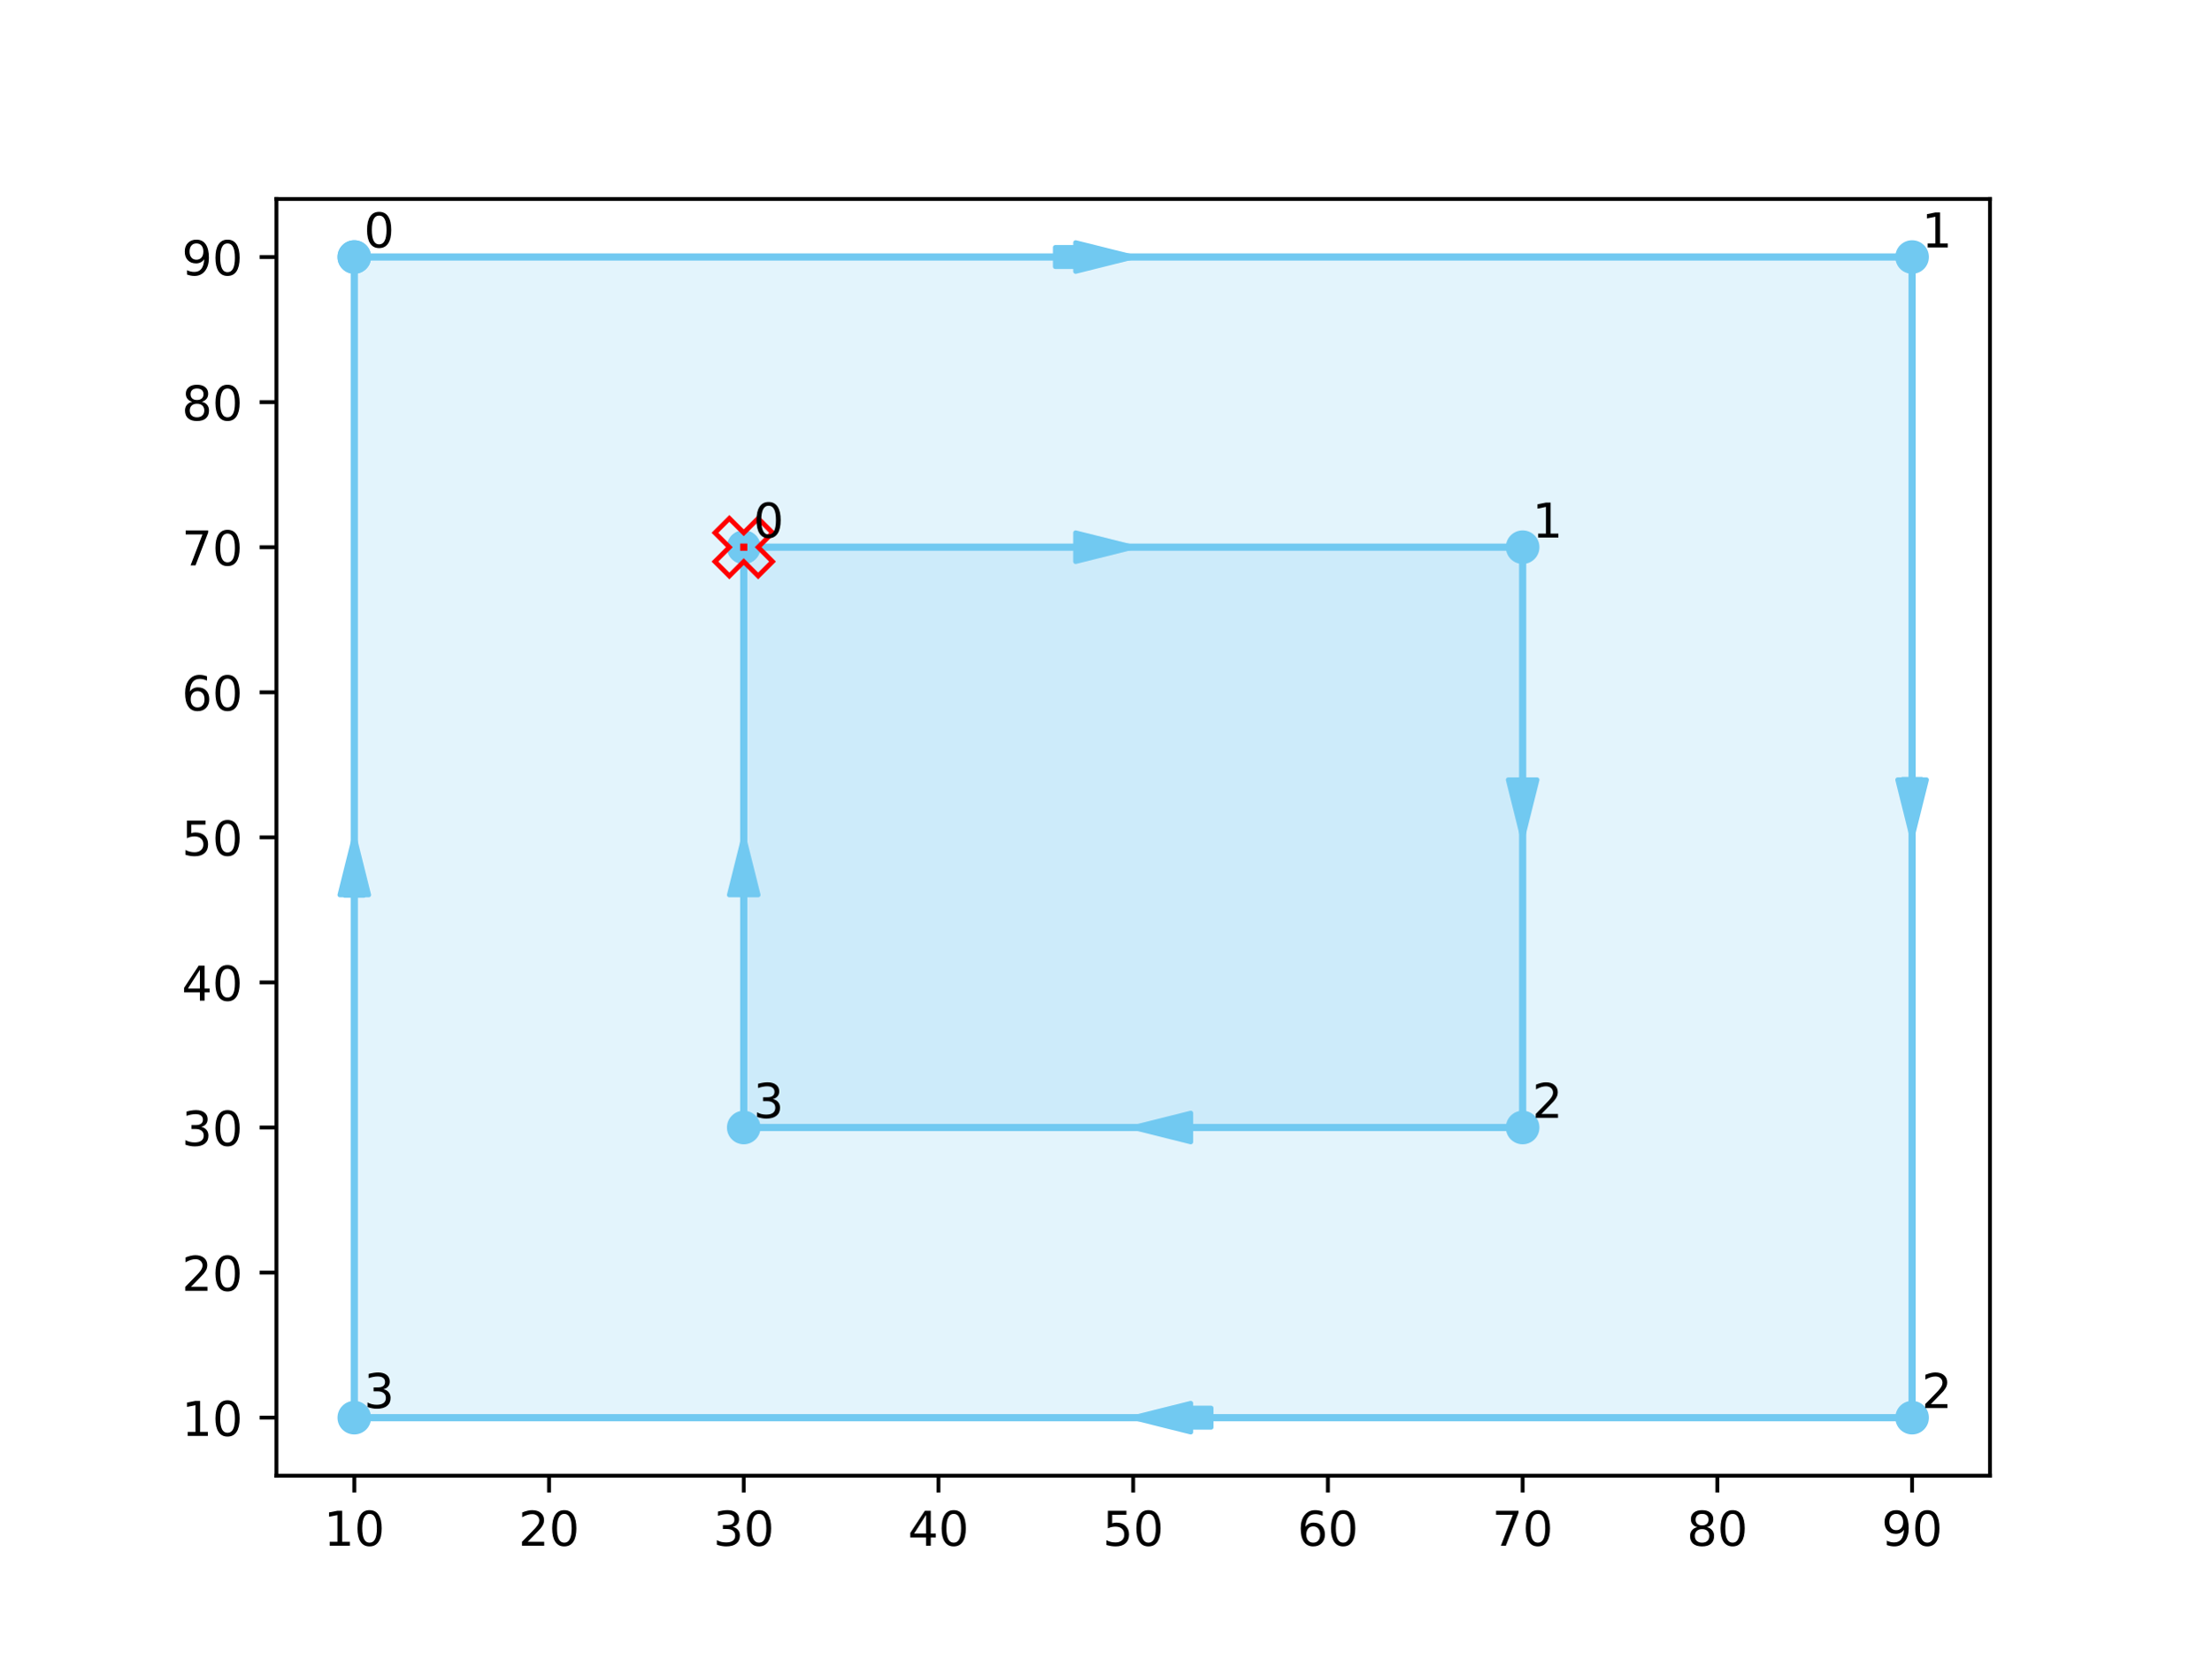
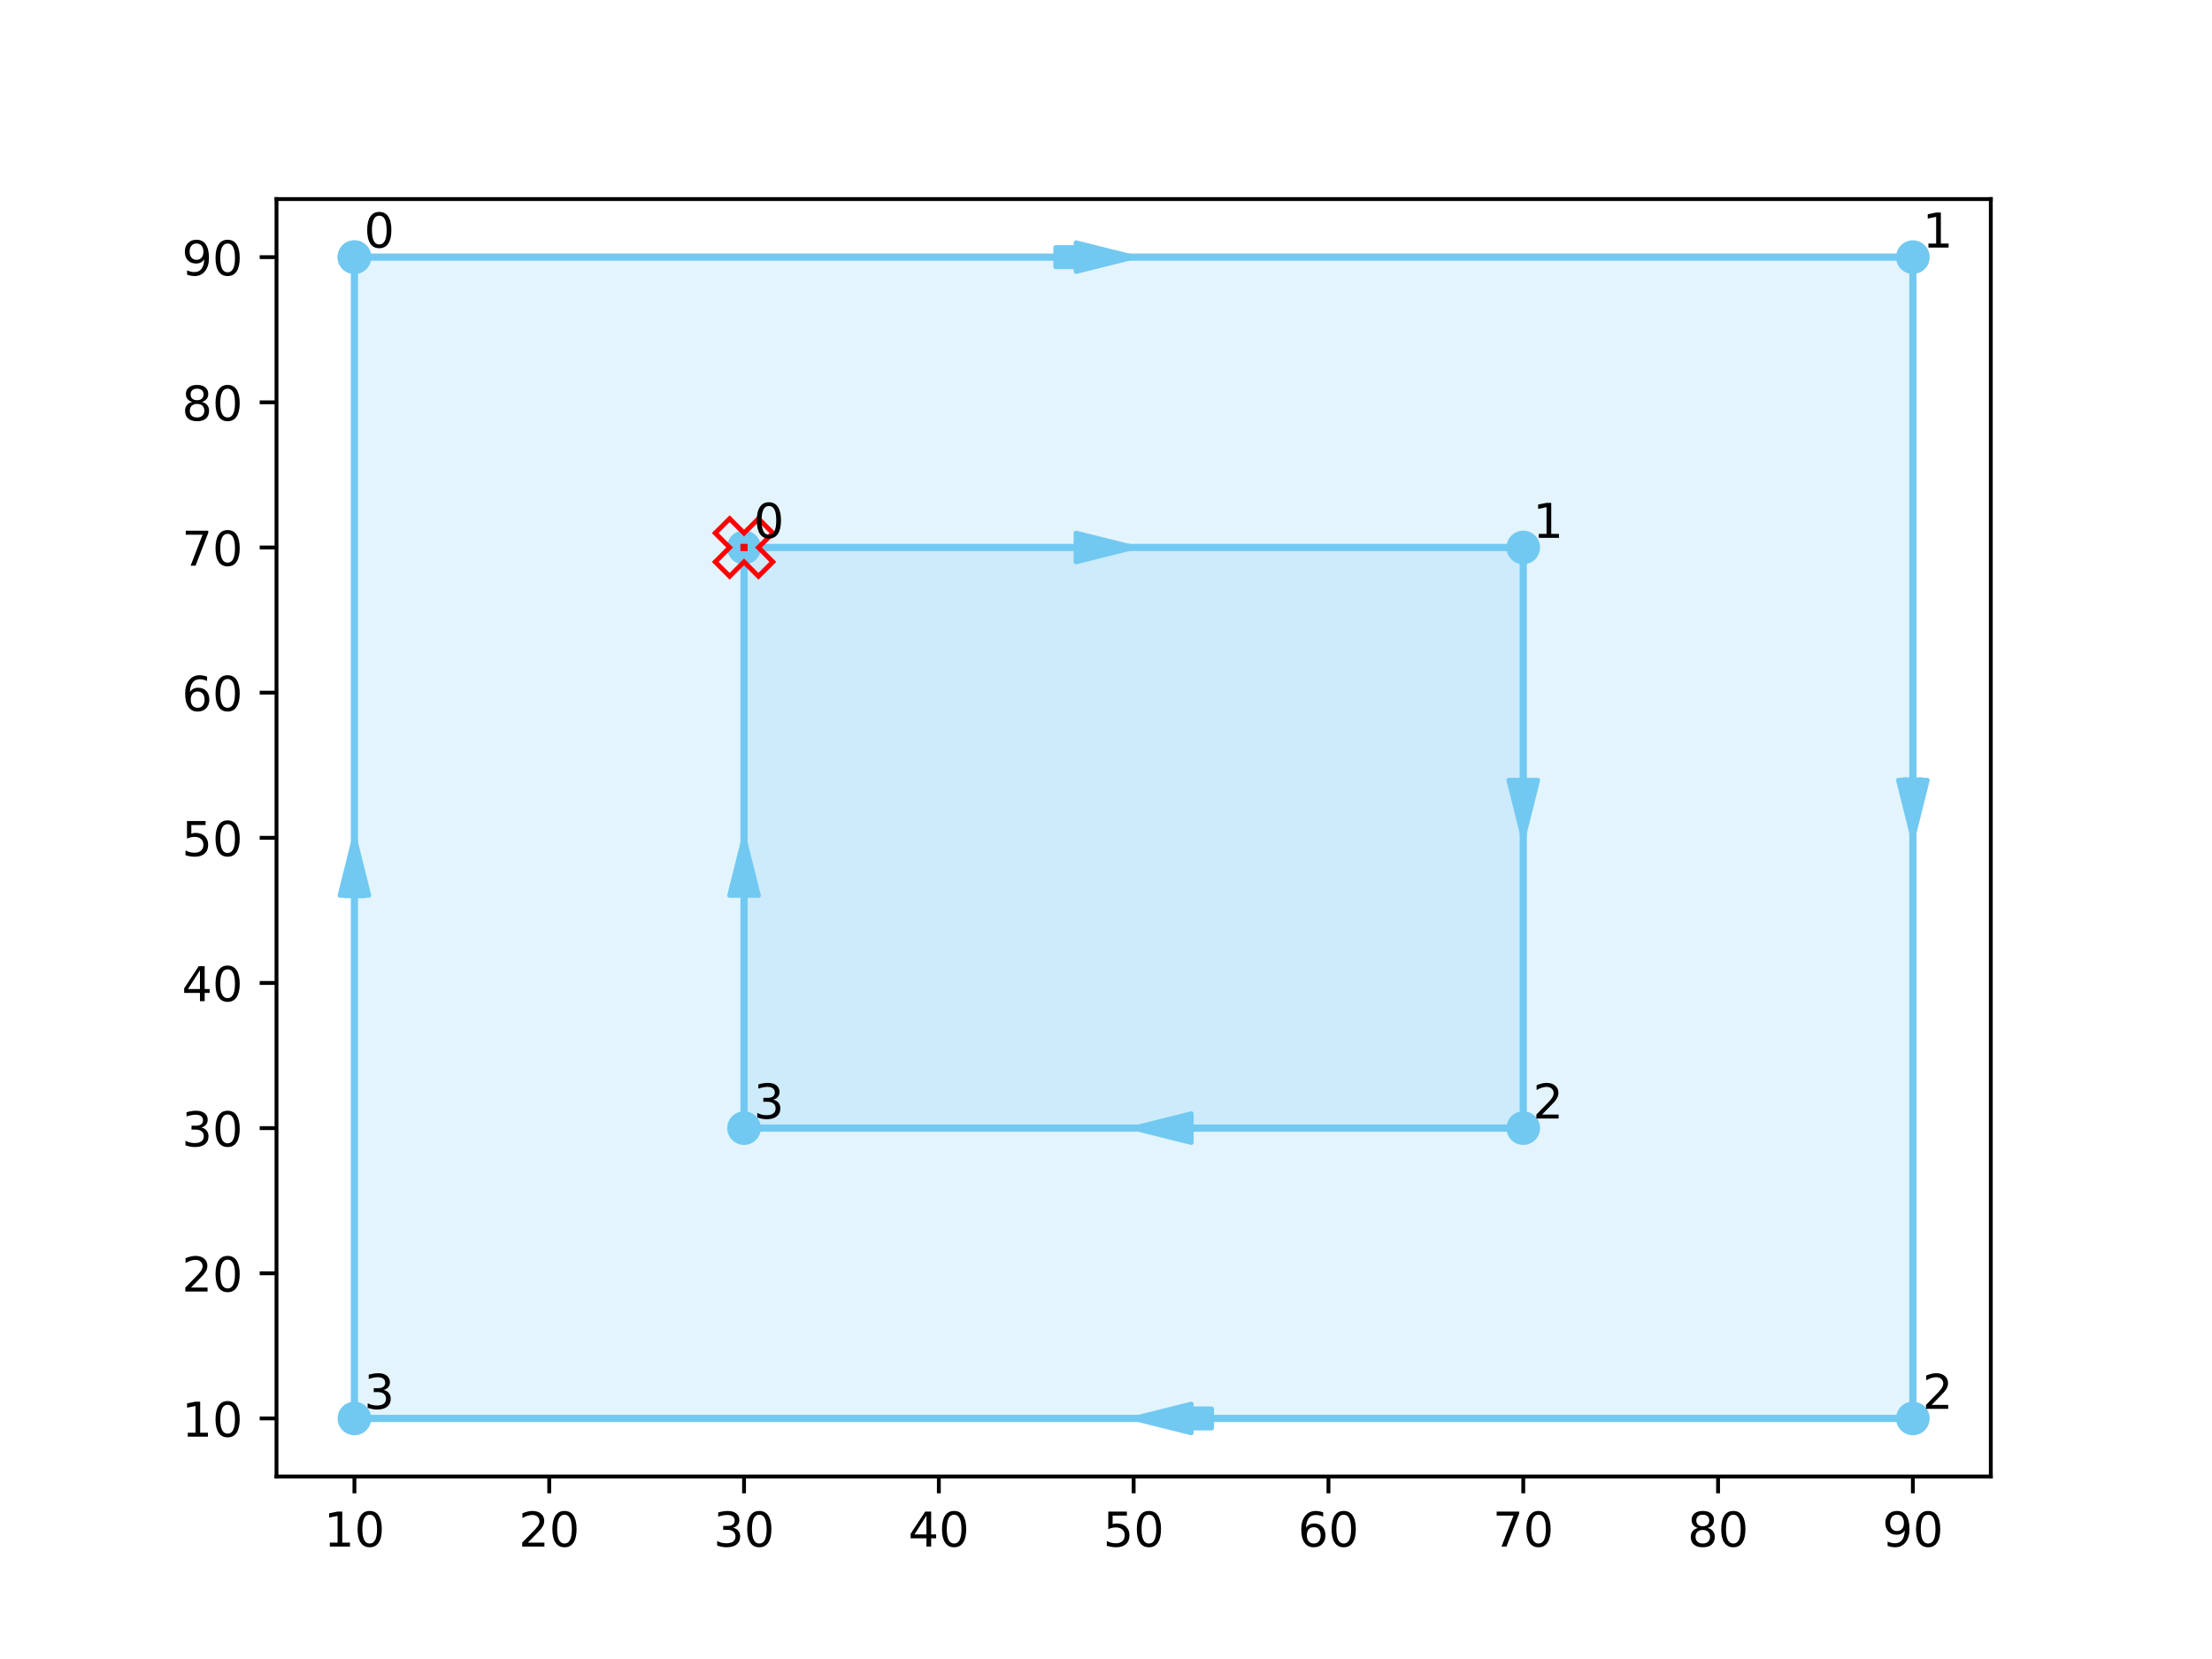
- <svg xmlns="http://www.w3.org/2000/svg" xmlns:xlink="http://www.w3.org/1999/xlink" width="460.8pt" height="345.6pt" viewBox="0 0 460.8 345.6" version="1.1">
+ <svg xmlns="http://www.w3.org/2000/svg" xmlns:xlink="http://www.w3.org/1999/xlink" width="614.4" height="460.8" version="1.1" viewBox="0 0 460.8 345.6">
  <defs>
-     <style type="text/css">*{stroke-linejoin: round; stroke-linecap: butt}</style>
+     <style type="text/css">*{stroke-linejoin:round;stroke-linecap:butt}</style>
  </defs>
  <g id="figure_1">
    <g id="patch_1">
-       <path d="M 0 345.6  L 460.8 345.6  L 460.8 0  L 0 0  L 0 345.6  z " style="fill: none" />
+       <path d="M 0 345.6 L 460.8 345.6 L 460.8 0 L 0 0 L 0 345.6 z" style="fill:none" />
    </g>
    <g id="axes_1">
      <g id="patch_2">
-         <path d="M 57.6 307.584  L 414.72 307.584  L 414.72 41.472  L 57.6 41.472  L 57.6 307.584  z " style="fill: none" />
+         <path d="M 57.6 307.584 L 414.72 307.584 L 414.72 41.472 L 57.6 41.472 L 57.6 307.584 z" style="fill:none" />
      </g>
      <g id="patch_3">
-         <path d="M 154.996 114.048  L 317.324 114.048  L 317.324 235.008  L 154.996 235.008  z " clip-path="url(#pf041de0069)" style="fill: #71c9f1; opacity: 0.2; stroke: #71c9f1; stroke-linejoin: miter" />
+         <path d="M 154.996 114.048 L 317.324 114.048 L 317.324 235.008 L 154.996 235.008 z" clip-path="url(#pf041de0069)" style="fill:#71c9f1;opacity:.2;stroke:#71c9f1;stroke-linejoin:miter" />
      </g>
      <g id="patch_4">
-         <path d="M 73.833 53.568  L 398.487 53.568  L 398.487 295.488  L 73.833 295.488  z " clip-path="url(#pf041de0069)" style="fill: #71c9f1; opacity: 0.2; stroke: #71c9f1; stroke-linejoin: miter" />
+         <path d="M 73.833 53.568 L 398.487 53.568 L 398.487 295.488 L 73.833 295.488 z" clip-path="url(#pf041de0069)" style="fill:#71c9f1;opacity:.2;stroke:#71c9f1;stroke-linejoin:miter" />
      </g>
      <g id="matplotlib.axis_1">
        <g id="xtick_1">
          <g id="line2d_1">
            <defs>
-               <path id="mf2d7b85105" d="M 0 0  L 0 3.5  " style="stroke: #000000; stroke-width: 0.8" />
+               <path id="mf2d7b85105" d="M 0 0 L 0 3.5" style="stroke:#000;stroke-width:.8" />
            </defs>
            <g>
-               <use xlink:href="#mf2d7b85105" x="73.833" y="307.584" style="stroke: #000000; stroke-width: 0.8" />
+               <use x="73.833" y="307.584" xlink:href="#mf2d7b85105" style="stroke:#000;stroke-width:.8" />
            </g>
          </g>
          <g id="text_1">
            <g transform="translate(67.47023 322.1824) scale(0.1 -0.1)">
              <defs>
-                 <path id="DejaVuSans-31" d="M 794 531  L 1825 531  L 1825 4091  L 703 3866  L 703 4441  L 1819 4666  L 2450 4666  L 2450 531  L 3481 531  L 3481 0  L 794 0  L 794 531  z " transform="scale(0.015625)" />
-                 <path id="DejaVuSans-30" d="M 2034 4250  Q 1547 4250 1301 3770  Q 1056 3291 1056 2328  Q 1056 1369 1301 889  Q 1547 409 2034 409  Q 2525 409 2770 889  Q 3016 1369 3016 2328  Q 3016 3291 2770 3770  Q 2525 4250 2034 4250  z M 2034 4750  Q 2819 4750 3233 4129  Q 3647 3509 3647 2328  Q 3647 1150 3233 529  Q 2819 -91 2034 -91  Q 1250 -91 836 529  Q 422 1150 422 2328  Q 422 3509 836 4129  Q 1250 4750 2034 4750  z " transform="scale(0.015625)" />
+                 <path id="DejaVuSans-31" d="M 794 531 L 1825 531 L 1825 4091 L 703 3866 L 703 4441 L 1819 4666 L 2450 4666 L 2450 531 L 3481 531 L 3481 0 L 794 0 L 794 531 z" transform="scale(0.015625)" />
+                 <path id="DejaVuSans-30" d="M 2034 4250 Q 1547 4250 1301 3770 Q 1056 3291 1056 2328 Q 1056 1369 1301 889 Q 1547 409 2034 409 Q 2525 409 2770 889 Q 3016 1369 3016 2328 Q 3016 3291 2770 3770 Q 2525 4250 2034 4250 z M 2034 4750 Q 2819 4750 3233 4129 Q 3647 3509 3647 2328 Q 3647 1150 3233 529 Q 2819 -91 2034 -91 Q 1250 -91 836 529 Q 422 1150 422 2328 Q 422 3509 836 4129 Q 1250 4750 2034 4750 z" transform="scale(0.015625)" />
              </defs>
              <use xlink:href="#DejaVuSans-31" />
-               <use xlink:href="#DejaVuSans-30" transform="translate(63.62305 0)" />
+               <use transform="translate(63.62305 0)" xlink:href="#DejaVuSans-30" />
            </g>
          </g>
        </g>
        <g id="xtick_2">
          <g id="line2d_2">
            <g>
-               <use xlink:href="#mf2d7b85105" x="114.415" y="307.584" style="stroke: #000000; stroke-width: 0.8" />
+               <use x="114.415" y="307.584" xlink:href="#mf2d7b85105" style="stroke:#000;stroke-width:.8" />
            </g>
          </g>
          <g id="text_2">
            <g transform="translate(108.052 322.1824) scale(0.1 -0.1)">
              <defs>
-                 <path id="DejaVuSans-32" d="M 1228 531  L 3431 531  L 3431 0  L 469 0  L 469 531  Q 828 903 1448 1529  Q 2069 2156 2228 2338  Q 2531 2678 2651 2914  Q 2772 3150 2772 3378  Q 2772 3750 2511 3984  Q 2250 4219 1831 4219  Q 1534 4219 1204 4116  Q 875 4013 500 3803  L 500 4441  Q 881 4594 1212 4672  Q 1544 4750 1819 4750  Q 2544 4750 2975 4387  Q 3406 4025 3406 3419  Q 3406 3131 3298 2873  Q 3191 2616 2906 2266  Q 2828 2175 2409 1742  Q 1991 1309 1228 531  z " transform="scale(0.015625)" />
+                 <path id="DejaVuSans-32" d="M 1228 531 L 3431 531 L 3431 0 L 469 0 L 469 531 Q 828 903 1448 1529 Q 2069 2156 2228 2338 Q 2531 2678 2651 2914 Q 2772 3150 2772 3378 Q 2772 3750 2511 3984 Q 2250 4219 1831 4219 Q 1534 4219 1204 4116 Q 875 4013 500 3803 L 500 4441 Q 881 4594 1212 4672 Q 1544 4750 1819 4750 Q 2544 4750 2975 4387 Q 3406 4025 3406 3419 Q 3406 3131 3298 2873 Q 3191 2616 2906 2266 Q 2828 2175 2409 1742 Q 1991 1309 1228 531 z" transform="scale(0.015625)" />
              </defs>
              <use xlink:href="#DejaVuSans-32" />
-               <use xlink:href="#DejaVuSans-30" transform="translate(63.62305 0)" />
+               <use transform="translate(63.62305 0)" xlink:href="#DejaVuSans-30" />
            </g>
          </g>
        </g>
        <g id="xtick_3">
          <g id="line2d_3">
            <g>
-               <use xlink:href="#mf2d7b85105" x="154.996" y="307.584" style="stroke: #000000; stroke-width: 0.8" />
+               <use x="154.996" y="307.584" xlink:href="#mf2d7b85105" style="stroke:#000;stroke-width:.8" />
            </g>
          </g>
          <g id="text_3">
            <g transform="translate(148.6339 322.1824) scale(0.1 -0.1)">
              <defs>
-                 <path id="DejaVuSans-33" d="M 2597 2516  Q 3050 2419 3304 2112  Q 3559 1806 3559 1356  Q 3559 666 3084 287  Q 2609 -91 1734 -91  Q 1441 -91 1130 -33  Q 819 25 488 141  L 488 750  Q 750 597 1062 519  Q 1375 441 1716 441  Q 2309 441 2620 675  Q 2931 909 2931 1356  Q 2931 1769 2642 2001  Q 2353 2234 1838 2234  L 1294 2234  L 1294 2753  L 1863 2753  Q 2328 2753 2575 2939  Q 2822 3125 2822 3475  Q 2822 3834 2567 4026  Q 2313 4219 1838 4219  Q 1578 4219 1281 4162  Q 984 4106 628 3988  L 628 4550  Q 988 4650 1302 4700  Q 1616 4750 1894 4750  Q 2613 4750 3031 4423  Q 3450 4097 3450 3541  Q 3450 3153 3228 2886  Q 3006 2619 2597 2516  z " transform="scale(0.015625)" />
+                 <path id="DejaVuSans-33" d="M 2597 2516 Q 3050 2419 3304 2112 Q 3559 1806 3559 1356 Q 3559 666 3084 287 Q 2609 -91 1734 -91 Q 1441 -91 1130 -33 Q 819 25 488 141 L 488 750 Q 750 597 1062 519 Q 1375 441 1716 441 Q 2309 441 2620 675 Q 2931 909 2931 1356 Q 2931 1769 2642 2001 Q 2353 2234 1838 2234 L 1294 2234 L 1294 2753 L 1863 2753 Q 2328 2753 2575 2939 Q 2822 3125 2822 3475 Q 2822 3834 2567 4026 Q 2313 4219 1838 4219 Q 1578 4219 1281 4162 Q 984 4106 628 3988 L 628 4550 Q 988 4650 1302 4700 Q 1616 4750 1894 4750 Q 2613 4750 3031 4423 Q 3450 4097 3450 3541 Q 3450 3153 3228 2886 Q 3006 2619 2597 2516 z" transform="scale(0.015625)" />
              </defs>
              <use xlink:href="#DejaVuSans-33" />
-               <use xlink:href="#DejaVuSans-30" transform="translate(63.62305 0)" />
+               <use transform="translate(63.62305 0)" xlink:href="#DejaVuSans-30" />
            </g>
          </g>
        </g>
        <g id="xtick_4">
          <g id="line2d_4">
            <g>
-               <use xlink:href="#mf2d7b85105" x="195.578" y="307.584" style="stroke: #000000; stroke-width: 0.8" />
+               <use x="195.578" y="307.584" xlink:href="#mf2d7b85105" style="stroke:#000;stroke-width:.8" />
            </g>
          </g>
          <g id="text_4">
            <g transform="translate(189.2157 322.1824) scale(0.1 -0.1)">
              <defs>
-                 <path id="DejaVuSans-34" d="M 2419 4116  L 825 1625  L 2419 1625  L 2419 4116  z M 2253 4666  L 3047 4666  L 3047 1625  L 3713 1625  L 3713 1100  L 3047 1100  L 3047 0  L 2419 0  L 2419 1100  L 313 1100  L 313 1709  L 2253 4666  z " transform="scale(0.015625)" />
+                 <path id="DejaVuSans-34" d="M 2419 4116 L 825 1625 L 2419 1625 L 2419 4116 z M 2253 4666 L 3047 4666 L 3047 1625 L 3713 1625 L 3713 1100 L 3047 1100 L 3047 0 L 2419 0 L 2419 1100 L 313 1100 L 313 1709 L 2253 4666 z" transform="scale(0.015625)" />
              </defs>
              <use xlink:href="#DejaVuSans-34" />
-               <use xlink:href="#DejaVuSans-30" transform="translate(63.62305 0)" />
+               <use transform="translate(63.62305 0)" xlink:href="#DejaVuSans-30" />
            </g>
          </g>
        </g>
        <g id="xtick_5">
          <g id="line2d_5">
            <g>
-               <use xlink:href="#mf2d7b85105" x="236.16" y="307.584" style="stroke: #000000; stroke-width: 0.8" />
+               <use x="236.16" y="307.584" xlink:href="#mf2d7b85105" style="stroke:#000;stroke-width:.8" />
            </g>
          </g>
          <g id="text_5">
            <g transform="translate(229.7975 322.1824) scale(0.1 -0.1)">
              <defs>
-                 <path id="DejaVuSans-35" d="M 691 4666  L 3169 4666  L 3169 4134  L 1269 4134  L 1269 2991  Q 1406 3038 1543 3061  Q 1681 3084 1819 3084  Q 2600 3084 3056 2656  Q 3513 2228 3513 1497  Q 3513 744 3044 326  Q 2575 -91 1722 -91  Q 1428 -91 1123 -41  Q 819 9 494 109  L 494 744  Q 775 591 1075 516  Q 1375 441 1709 441  Q 2250 441 2565 725  Q 2881 1009 2881 1497  Q 2881 1984 2565 2268  Q 2250 2553 1709 2553  Q 1456 2553 1204 2497  Q 953 2441 691 2322  L 691 4666  z " transform="scale(0.015625)" />
+                 <path id="DejaVuSans-35" d="M 691 4666 L 3169 4666 L 3169 4134 L 1269 4134 L 1269 2991 Q 1406 3038 1543 3061 Q 1681 3084 1819 3084 Q 2600 3084 3056 2656 Q 3513 2228 3513 1497 Q 3513 744 3044 326 Q 2575 -91 1722 -91 Q 1428 -91 1123 -41 Q 819 9 494 109 L 494 744 Q 775 591 1075 516 Q 1375 441 1709 441 Q 2250 441 2565 725 Q 2881 1009 2881 1497 Q 2881 1984 2565 2268 Q 2250 2553 1709 2553 Q 1456 2553 1204 2497 Q 953 2441 691 2322 L 691 4666 z" transform="scale(0.015625)" />
              </defs>
              <use xlink:href="#DejaVuSans-35" />
-               <use xlink:href="#DejaVuSans-30" transform="translate(63.62305 0)" />
+               <use transform="translate(63.62305 0)" xlink:href="#DejaVuSans-30" />
            </g>
          </g>
        </g>
        <g id="xtick_6">
          <g id="line2d_6">
            <g>
-               <use xlink:href="#mf2d7b85105" x="276.742" y="307.584" style="stroke: #000000; stroke-width: 0.8" />
+               <use x="276.742" y="307.584" xlink:href="#mf2d7b85105" style="stroke:#000;stroke-width:.8" />
            </g>
          </g>
          <g id="text_6">
            <g transform="translate(270.3793 322.1824) scale(0.1 -0.1)">
              <defs>
-                 <path id="DejaVuSans-36" d="M 2113 2584  Q 1688 2584 1439 2293  Q 1191 2003 1191 1497  Q 1191 994 1439 701  Q 1688 409 2113 409  Q 2538 409 2786 701  Q 3034 994 3034 1497  Q 3034 2003 2786 2293  Q 2538 2584 2113 2584  z M 3366 4563  L 3366 3988  Q 3128 4100 2886 4159  Q 2644 4219 2406 4219  Q 1781 4219 1451 3797  Q 1122 3375 1075 2522  Q 1259 2794 1537 2939  Q 1816 3084 2150 3084  Q 2853 3084 3261 2657  Q 3669 2231 3669 1497  Q 3669 778 3244 343  Q 2819 -91 2113 -91  Q 1303 -91 875 529  Q 447 1150 447 2328  Q 447 3434 972 4092  Q 1497 4750 2381 4750  Q 2619 4750 2861 4703  Q 3103 4656 3366 4563  z " transform="scale(0.015625)" />
+                 <path id="DejaVuSans-36" d="M 2113 2584 Q 1688 2584 1439 2293 Q 1191 2003 1191 1497 Q 1191 994 1439 701 Q 1688 409 2113 409 Q 2538 409 2786 701 Q 3034 994 3034 1497 Q 3034 2003 2786 2293 Q 2538 2584 2113 2584 z M 3366 4563 L 3366 3988 Q 3128 4100 2886 4159 Q 2644 4219 2406 4219 Q 1781 4219 1451 3797 Q 1122 3375 1075 2522 Q 1259 2794 1537 2939 Q 1816 3084 2150 3084 Q 2853 3084 3261 2657 Q 3669 2231 3669 1497 Q 3669 778 3244 343 Q 2819 -91 2113 -91 Q 1303 -91 875 529 Q 447 1150 447 2328 Q 447 3434 972 4092 Q 1497 4750 2381 4750 Q 2619 4750 2861 4703 Q 3103 4656 3366 4563 z" transform="scale(0.015625)" />
              </defs>
              <use xlink:href="#DejaVuSans-36" />
-               <use xlink:href="#DejaVuSans-30" transform="translate(63.62305 0)" />
+               <use transform="translate(63.62305 0)" xlink:href="#DejaVuSans-30" />
            </g>
          </g>
        </g>
        <g id="xtick_7">
          <g id="line2d_7">
            <g>
-               <use xlink:href="#mf2d7b85105" x="317.324" y="307.584" style="stroke: #000000; stroke-width: 0.8" />
+               <use x="317.324" y="307.584" xlink:href="#mf2d7b85105" style="stroke:#000;stroke-width:.8" />
            </g>
          </g>
          <g id="text_7">
            <g transform="translate(310.9611 322.1824) scale(0.1 -0.1)">
              <defs>
-                 <path id="DejaVuSans-37" d="M 525 4666  L 3525 4666  L 3525 4397  L 1831 0  L 1172 0  L 2766 4134  L 525 4134  L 525 4666  z " transform="scale(0.015625)" />
+                 <path id="DejaVuSans-37" d="M 525 4666 L 3525 4666 L 3525 4397 L 1831 0 L 1172 0 L 2766 4134 L 525 4134 L 525 4666 z" transform="scale(0.015625)" />
              </defs>
              <use xlink:href="#DejaVuSans-37" />
-               <use xlink:href="#DejaVuSans-30" transform="translate(63.62305 0)" />
+               <use transform="translate(63.62305 0)" xlink:href="#DejaVuSans-30" />
            </g>
          </g>
        </g>
        <g id="xtick_8">
          <g id="line2d_8">
            <g>
-               <use xlink:href="#mf2d7b85105" x="357.905" y="307.584" style="stroke: #000000; stroke-width: 0.8" />
+               <use x="357.905" y="307.584" xlink:href="#mf2d7b85105" style="stroke:#000;stroke-width:.8" />
            </g>
          </g>
          <g id="text_8">
            <g transform="translate(351.543 322.1824) scale(0.1 -0.1)">
              <defs>
-                 <path id="DejaVuSans-38" d="M 2034 2216  Q 1584 2216 1326 1975  Q 1069 1734 1069 1313  Q 1069 891 1326 650  Q 1584 409 2034 409  Q 2484 409 2743 651  Q 3003 894 3003 1313  Q 3003 1734 2745 1975  Q 2488 2216 2034 2216  z M 1403 2484  Q 997 2584 770 2862  Q 544 3141 544 3541  Q 544 4100 942 4425  Q 1341 4750 2034 4750  Q 2731 4750 3128 4425  Q 3525 4100 3525 3541  Q 3525 3141 3298 2862  Q 3072 2584 2669 2484  Q 3125 2378 3379 2068  Q 3634 1759 3634 1313  Q 3634 634 3220 271  Q 2806 -91 2034 -91  Q 1263 -91 848 271  Q 434 634 434 1313  Q 434 1759 690 2068  Q 947 2378 1403 2484  z M 1172 3481  Q 1172 3119 1398 2916  Q 1625 2713 2034 2713  Q 2441 2713 2670 2916  Q 2900 3119 2900 3481  Q 2900 3844 2670 4047  Q 2441 4250 2034 4250  Q 1625 4250 1398 4047  Q 1172 3844 1172 3481  z " transform="scale(0.015625)" />
+                 <path id="DejaVuSans-38" d="M 2034 2216 Q 1584 2216 1326 1975 Q 1069 1734 1069 1313 Q 1069 891 1326 650 Q 1584 409 2034 409 Q 2484 409 2743 651 Q 3003 894 3003 1313 Q 3003 1734 2745 1975 Q 2488 2216 2034 2216 z M 1403 2484 Q 997 2584 770 2862 Q 544 3141 544 3541 Q 544 4100 942 4425 Q 1341 4750 2034 4750 Q 2731 4750 3128 4425 Q 3525 4100 3525 3541 Q 3525 3141 3298 2862 Q 3072 2584 2669 2484 Q 3125 2378 3379 2068 Q 3634 1759 3634 1313 Q 3634 634 3220 271 Q 2806 -91 2034 -91 Q 1263 -91 848 271 Q 434 634 434 1313 Q 434 1759 690 2068 Q 947 2378 1403 2484 z M 1172 3481 Q 1172 3119 1398 2916 Q 1625 2713 2034 2713 Q 2441 2713 2670 2916 Q 2900 3119 2900 3481 Q 2900 3844 2670 4047 Q 2441 4250 2034 4250 Q 1625 4250 1398 4047 Q 1172 3844 1172 3481 z" transform="scale(0.015625)" />
              </defs>
              <use xlink:href="#DejaVuSans-38" />
-               <use xlink:href="#DejaVuSans-30" transform="translate(63.62305 0)" />
+               <use transform="translate(63.62305 0)" xlink:href="#DejaVuSans-30" />
            </g>
          </g>
        </g>
        <g id="xtick_9">
          <g id="line2d_9">
            <g>
-               <use xlink:href="#mf2d7b85105" x="398.487" y="307.584" style="stroke: #000000; stroke-width: 0.8" />
+               <use x="398.487" y="307.584" xlink:href="#mf2d7b85105" style="stroke:#000;stroke-width:.8" />
            </g>
          </g>
          <g id="text_9">
            <g transform="translate(392.1248 322.1824) scale(0.1 -0.1)">
              <defs>
-                 <path id="DejaVuSans-39" d="M 703 97  L 703 672  Q 941 559 1184 500  Q 1428 441 1663 441  Q 2288 441 2617 861  Q 2947 1281 2994 2138  Q 2813 1869 2534 1725  Q 2256 1581 1919 1581  Q 1219 1581 811 2004  Q 403 2428 403 3163  Q 403 3881 828 4315  Q 1253 4750 1959 4750  Q 2769 4750 3195 4129  Q 3622 3509 3622 2328  Q 3622 1225 3098 567  Q 2575 -91 1691 -91  Q 1453 -91 1209 -44  Q 966 3 703 97  z M 1959 2075  Q 2384 2075 2632 2365  Q 2881 2656 2881 3163  Q 2881 3666 2632 3958  Q 2384 4250 1959 4250  Q 1534 4250 1286 3958  Q 1038 3666 1038 3163  Q 1038 2656 1286 2365  Q 1534 2075 1959 2075  z " transform="scale(0.015625)" />
+                 <path id="DejaVuSans-39" d="M 703 97 L 703 672 Q 941 559 1184 500 Q 1428 441 1663 441 Q 2288 441 2617 861 Q 2947 1281 2994 2138 Q 2813 1869 2534 1725 Q 2256 1581 1919 1581 Q 1219 1581 811 2004 Q 403 2428 403 3163 Q 403 3881 828 4315 Q 1253 4750 1959 4750 Q 2769 4750 3195 4129 Q 3622 3509 3622 2328 Q 3622 1225 3098 567 Q 2575 -91 1691 -91 Q 1453 -91 1209 -44 Q 966 3 703 97 z M 1959 2075 Q 2384 2075 2632 2365 Q 2881 2656 2881 3163 Q 2881 3666 2632 3958 Q 2384 4250 1959 4250 Q 1534 4250 1286 3958 Q 1038 3666 1038 3163 Q 1038 2656 1286 2365 Q 1534 2075 1959 2075 z" transform="scale(0.015625)" />
              </defs>
              <use xlink:href="#DejaVuSans-39" />
-               <use xlink:href="#DejaVuSans-30" transform="translate(63.62305 0)" />
+               <use transform="translate(63.62305 0)" xlink:href="#DejaVuSans-30" />
            </g>
          </g>
        </g>
      </g>
      <g id="matplotlib.axis_2">
        <g id="ytick_1">
          <g id="line2d_10">
            <defs>
-               <path id="m45ec78c492" d="M 0 0  L -3.5 0  " style="stroke: #000000; stroke-width: 0.8" />
+               <path id="m45ec78c492" d="M 0 0 L -3.5 0" style="stroke:#000;stroke-width:.8" />
            </defs>
            <g>
-               <use xlink:href="#m45ec78c492" x="57.6" y="295.488" style="stroke: #000000; stroke-width: 0.8" />
+               <use x="57.6" y="295.488" xlink:href="#m45ec78c492" style="stroke:#000;stroke-width:.8" />
            </g>
          </g>
          <g id="text_10">
            <g transform="translate(37.875 299.2872) scale(0.1 -0.1)">
              <use xlink:href="#DejaVuSans-31" />
-               <use xlink:href="#DejaVuSans-30" transform="translate(63.62305 0)" />
+               <use transform="translate(63.62305 0)" xlink:href="#DejaVuSans-30" />
            </g>
          </g>
        </g>
        <g id="ytick_2">
          <g id="line2d_11">
            <g>
-               <use xlink:href="#m45ec78c492" x="57.6" y="265.248" style="stroke: #000000; stroke-width: 0.8" />
+               <use x="57.6" y="265.248" xlink:href="#m45ec78c492" style="stroke:#000;stroke-width:.8" />
            </g>
          </g>
          <g id="text_11">
            <g transform="translate(37.875 269.0472) scale(0.1 -0.1)">
              <use xlink:href="#DejaVuSans-32" />
-               <use xlink:href="#DejaVuSans-30" transform="translate(63.62305 0)" />
+               <use transform="translate(63.62305 0)" xlink:href="#DejaVuSans-30" />
            </g>
          </g>
        </g>
        <g id="ytick_3">
          <g id="line2d_12">
            <g>
-               <use xlink:href="#m45ec78c492" x="57.6" y="235.008" style="stroke: #000000; stroke-width: 0.8" />
+               <use x="57.6" y="235.008" xlink:href="#m45ec78c492" style="stroke:#000;stroke-width:.8" />
            </g>
          </g>
          <g id="text_12">
            <g transform="translate(37.875 238.8072) scale(0.1 -0.1)">
              <use xlink:href="#DejaVuSans-33" />
-               <use xlink:href="#DejaVuSans-30" transform="translate(63.62305 0)" />
+               <use transform="translate(63.62305 0)" xlink:href="#DejaVuSans-30" />
            </g>
          </g>
        </g>
        <g id="ytick_4">
          <g id="line2d_13">
            <g>
-               <use xlink:href="#m45ec78c492" x="57.6" y="204.768" style="stroke: #000000; stroke-width: 0.8" />
+               <use x="57.6" y="204.768" xlink:href="#m45ec78c492" style="stroke:#000;stroke-width:.8" />
            </g>
          </g>
          <g id="text_13">
            <g transform="translate(37.875 208.5672) scale(0.1 -0.1)">
              <use xlink:href="#DejaVuSans-34" />
-               <use xlink:href="#DejaVuSans-30" transform="translate(63.62305 0)" />
+               <use transform="translate(63.62305 0)" xlink:href="#DejaVuSans-30" />
            </g>
          </g>
        </g>
        <g id="ytick_5">
          <g id="line2d_14">
            <g>
-               <use xlink:href="#m45ec78c492" x="57.6" y="174.528" style="stroke: #000000; stroke-width: 0.8" />
+               <use x="57.6" y="174.528" xlink:href="#m45ec78c492" style="stroke:#000;stroke-width:.8" />
            </g>
          </g>
          <g id="text_14">
            <g transform="translate(37.875 178.3272) scale(0.1 -0.1)">
              <use xlink:href="#DejaVuSans-35" />
-               <use xlink:href="#DejaVuSans-30" transform="translate(63.62305 0)" />
+               <use transform="translate(63.62305 0)" xlink:href="#DejaVuSans-30" />
            </g>
          </g>
        </g>
        <g id="ytick_6">
          <g id="line2d_15">
            <g>
-               <use xlink:href="#m45ec78c492" x="57.6" y="144.288" style="stroke: #000000; stroke-width: 0.8" />
+               <use x="57.6" y="144.288" xlink:href="#m45ec78c492" style="stroke:#000;stroke-width:.8" />
            </g>
          </g>
          <g id="text_15">
            <g transform="translate(37.875 148.0872) scale(0.1 -0.1)">
              <use xlink:href="#DejaVuSans-36" />
-               <use xlink:href="#DejaVuSans-30" transform="translate(63.62305 0)" />
+               <use transform="translate(63.62305 0)" xlink:href="#DejaVuSans-30" />
            </g>
          </g>
        </g>
        <g id="ytick_7">
          <g id="line2d_16">
            <g>
-               <use xlink:href="#m45ec78c492" x="57.6" y="114.048" style="stroke: #000000; stroke-width: 0.8" />
+               <use x="57.6" y="114.048" xlink:href="#m45ec78c492" style="stroke:#000;stroke-width:.8" />
            </g>
          </g>
          <g id="text_16">
            <g transform="translate(37.875 117.8472) scale(0.1 -0.1)">
              <use xlink:href="#DejaVuSans-37" />
-               <use xlink:href="#DejaVuSans-30" transform="translate(63.62305 0)" />
+               <use transform="translate(63.62305 0)" xlink:href="#DejaVuSans-30" />
            </g>
          </g>
        </g>
        <g id="ytick_8">
          <g id="line2d_17">
            <g>
-               <use xlink:href="#m45ec78c492" x="57.6" y="83.808" style="stroke: #000000; stroke-width: 0.8" />
+               <use x="57.6" y="83.808" xlink:href="#m45ec78c492" style="stroke:#000;stroke-width:.8" />
            </g>
          </g>
          <g id="text_17">
            <g transform="translate(37.875 87.60722) scale(0.1 -0.1)">
              <use xlink:href="#DejaVuSans-38" />
-               <use xlink:href="#DejaVuSans-30" transform="translate(63.62305 0)" />
+               <use transform="translate(63.62305 0)" xlink:href="#DejaVuSans-30" />
            </g>
          </g>
        </g>
        <g id="ytick_9">
          <g id="line2d_18">
            <g>
-               <use xlink:href="#m45ec78c492" x="57.6" y="53.568" style="stroke: #000000; stroke-width: 0.8" />
+               <use x="57.6" y="53.568" xlink:href="#m45ec78c492" style="stroke:#000;stroke-width:.8" />
            </g>
          </g>
          <g id="text_18">
            <g transform="translate(37.875 57.36722) scale(0.1 -0.1)">
              <use xlink:href="#DejaVuSans-39" />
-               <use xlink:href="#DejaVuSans-30" transform="translate(63.62305 0)" />
+               <use transform="translate(63.62305 0)" xlink:href="#DejaVuSans-30" />
            </g>
          </g>
        </g>
      </g>
      <g id="line2d_19">
-         <path d="M 154.996 114.048  L 317.324 114.048  L 317.324 235.008  L 154.996 235.008  L 154.996 114.048  " clip-path="url(#pf041de0069)" style="fill: none; stroke: #71c9f1; stroke-width: 1.5; stroke-linecap: square" />
+         <path d="M 154.996 114.048 L 317.324 114.048 L 317.324 235.008 L 154.996 235.008 L 154.996 114.048" clip-path="url(#pf041de0069)" style="fill:none;stroke:#71c9f1;stroke-width:1.5;stroke-linecap:square" />
        <defs>
-           <path id="m3243a93101" d="M 0 3  C 0.796 3 1.559 2.684 2.121 2.121  C 2.684 1.559 3 0.796 3 0  C 3 -0.796 2.684 -1.559 2.121 -2.121  C 1.559 -2.684 0.796 -3 0 -3  C -0.796 -3 -1.559 -2.684 -2.121 -2.121  C -2.684 -1.559 -3 -0.796 -3 0  C -3 0.796 -2.684 1.559 -2.121 2.121  C -1.559 2.684 -0.796 3 0 3  z " style="stroke: #71c9f1" />
+           <path id="m3243a93101" d="M 0 3 C 0.796 3 1.559 2.684 2.121 2.121 C 2.684 1.559 3 0.796 3 0 C 3 -0.796 2.684 -1.559 2.121 -2.121 C 1.559 -2.684 0.796 -3 0 -3 C -0.796 -3 -1.559 -2.684 -2.121 -2.121 C -2.684 -1.559 -3 -0.796 -3 0 C -3 0.796 -2.684 1.559 -2.121 2.121 C -1.559 2.684 -0.796 3 0 3 z" style="stroke:#71c9f1" />
        </defs>
        <g clip-path="url(#pf041de0069)">
-           <use xlink:href="#m3243a93101" x="154.996" y="114.048" style="fill: #71c9f1; stroke: #71c9f1" />
-           <use xlink:href="#m3243a93101" x="317.324" y="114.048" style="fill: #71c9f1; stroke: #71c9f1" />
-           <use xlink:href="#m3243a93101" x="317.324" y="235.008" style="fill: #71c9f1; stroke: #71c9f1" />
-           <use xlink:href="#m3243a93101" x="154.996" y="235.008" style="fill: #71c9f1; stroke: #71c9f1" />
-           <use xlink:href="#m3243a93101" x="154.996" y="114.048" style="fill: #71c9f1; stroke: #71c9f1" />
+           <use x="154.996" y="114.048" xlink:href="#m3243a93101" style="fill:#71c9f1;stroke:#71c9f1" />
+           <use x="317.324" y="114.048" xlink:href="#m3243a93101" style="fill:#71c9f1;stroke:#71c9f1" />
+           <use x="317.324" y="235.008" xlink:href="#m3243a93101" style="fill:#71c9f1;stroke:#71c9f1" />
+           <use x="154.996" y="235.008" xlink:href="#m3243a93101" style="fill:#71c9f1;stroke:#71c9f1" />
+           <use x="154.996" y="114.048" xlink:href="#m3243a93101" style="fill:#71c9f1;stroke:#71c9f1" />
        </g>
      </g>
      <g id="line2d_20">
-         <path d="M 73.833 53.568  L 398.487 53.568  L 398.487 295.488  L 73.833 295.488  L 73.833 53.568  " clip-path="url(#pf041de0069)" style="fill: none; stroke: #71c9f1; stroke-width: 1.5; stroke-linecap: square" />
+         <path d="M 73.833 53.568 L 398.487 53.568 L 398.487 295.488 L 73.833 295.488 L 73.833 53.568" clip-path="url(#pf041de0069)" style="fill:none;stroke:#71c9f1;stroke-width:1.5;stroke-linecap:square" />
        <g clip-path="url(#pf041de0069)">
-           <use xlink:href="#m3243a93101" x="73.833" y="53.568" style="fill: #71c9f1; stroke: #71c9f1" />
-           <use xlink:href="#m3243a93101" x="398.487" y="53.568" style="fill: #71c9f1; stroke: #71c9f1" />
-           <use xlink:href="#m3243a93101" x="398.487" y="295.488" style="fill: #71c9f1; stroke: #71c9f1" />
-           <use xlink:href="#m3243a93101" x="73.833" y="295.488" style="fill: #71c9f1; stroke: #71c9f1" />
-           <use xlink:href="#m3243a93101" x="73.833" y="53.568" style="fill: #71c9f1; stroke: #71c9f1" />
+           <use x="73.833" y="53.568" xlink:href="#m3243a93101" style="fill:#71c9f1;stroke:#71c9f1" />
+           <use x="398.487" y="53.568" xlink:href="#m3243a93101" style="fill:#71c9f1;stroke:#71c9f1" />
+           <use x="398.487" y="295.488" xlink:href="#m3243a93101" style="fill:#71c9f1;stroke:#71c9f1" />
+           <use x="73.833" y="295.488" xlink:href="#m3243a93101" style="fill:#71c9f1;stroke:#71c9f1" />
+           <use x="73.833" y="53.568" xlink:href="#m3243a93101" style="fill:#71c9f1;stroke:#71c9f1" />
        </g>
      </g>
      <g id="line2d_21">
-         <path d="M 154.996 114.048  " clip-path="url(#pf041de0069)" style="fill: none; stroke: #ff0000; stroke-width: 1.5; stroke-linecap: square" />
+         <path d="M 154.996 114.048" clip-path="url(#pf041de0069)" style="fill:none;stroke:red;stroke-width:1.5;stroke-linecap:square" />
        <defs>
-           <path id="mfe46d738a0" d="M -3 6  L 0 3  L 3 6  L 6 3  L 3 0  L 6 -3  L 3 -6  L 0 -3  L -3 -6  L -6 -3  L -3 0  L -6 3  z " style="stroke: #ff0000; stroke-linejoin: miter" />
+           <path id="mfe46d738a0" d="M -3 6 L 0 3 L 3 6 L 6 3 L 3 0 L 6 -3 L 3 -6 L 0 -3 L -3 -6 L -6 -3 L -3 0 L -6 3 z" style="stroke:red;stroke-linejoin:miter" />
        </defs>
        <g clip-path="url(#pf041de0069)">
-           <use xlink:href="#mfe46d738a0" x="154.996" y="114.048" style="fill-opacity: 0; stroke: #ff0000; stroke-linejoin: miter" />
+           <use x="154.996" y="114.048" xlink:href="#mfe46d738a0" style="fill-opacity:0;stroke:red;stroke-linejoin:miter" />
        </g>
      </g>
      <g id="patch_5">
-         <path d="M 57.6 307.584  L 57.6 41.472  " style="fill: none; stroke: #000000; stroke-width: 0.8; stroke-linejoin: miter; stroke-linecap: square" />
+         <path d="M 57.6 307.584 L 57.6 41.472" style="fill:none;stroke:#000;stroke-width:.8;stroke-linejoin:miter;stroke-linecap:square" />
      </g>
      <g id="patch_6">
-         <path d="M 414.72 307.584  L 414.72 41.472  " style="fill: none; stroke: #000000; stroke-width: 0.8; stroke-linejoin: miter; stroke-linecap: square" />
+         <path d="M 414.72 307.584 L 414.72 41.472" style="fill:none;stroke:#000;stroke-width:.8;stroke-linejoin:miter;stroke-linecap:square" />
      </g>
      <g id="patch_7">
-         <path d="M 57.6 307.584  L 414.72 307.584  " style="fill: none; stroke: #000000; stroke-width: 0.8; stroke-linejoin: miter; stroke-linecap: square" />
+         <path d="M 57.6 307.584 L 414.72 307.584" style="fill:none;stroke:#000;stroke-width:.8;stroke-linejoin:miter;stroke-linecap:square" />
      </g>
      <g id="patch_8">
-         <path d="M 57.6 41.472  L 414.72 41.472  " style="fill: none; stroke: #000000; stroke-width: 0.8; stroke-linejoin: miter; stroke-linecap: square" />
+         <path d="M 57.6 41.472 L 414.72 41.472" style="fill:none;stroke:#000;stroke-width:.8;stroke-linejoin:miter;stroke-linecap:square" />
      </g>
      <g id="patch_9">
-         <path d="M 224.16 111.048  Q 230.16 112.548 236.16 114.048  Q 230.16 115.548 224.16 117.048  z " style="fill: #71c9f1; stroke: #71c9f1; stroke-linecap: round" />
+         <path d="M 224.16 111.048 Q 230.16 112.548 236.16 114.048 Q 230.16 115.548 224.16 117.048 z" style="fill:#71c9f1;stroke:#71c9f1;stroke-linecap:round" />
      </g>
      <g id="patch_10">
-         <path d="M 320.324 162.528  Q 318.824 168.528 317.324 174.528  Q 315.824 168.528 314.324 162.528  z " style="fill: #71c9f1; stroke: #71c9f1; stroke-linecap: round" />
+         <path d="M 320.324 162.528 Q 318.824 168.528 317.324 174.528 Q 315.824 168.528 314.324 162.528 z" style="fill:#71c9f1;stroke:#71c9f1;stroke-linecap:round" />
      </g>
      <g id="patch_11">
-         <path d="M 248.16 238.008  Q 242.16 236.508 236.16 235.008  Q 242.16 233.508 248.16 232.008  z " style="fill: #71c9f1; stroke: #71c9f1; stroke-linecap: round" />
+         <path d="M 248.16 238.008 Q 242.16 236.508 236.16 235.008 Q 242.16 233.508 248.16 232.008 z" style="fill:#71c9f1;stroke:#71c9f1;stroke-linecap:round" />
      </g>
      <g id="patch_12">
-         <path d="M 151.996 186.528  Q 153.496 180.528 154.996 174.528  Q 156.496 180.528 157.996 186.528  z " style="fill: #71c9f1; stroke: #71c9f1; stroke-linecap: round" />
+         <path d="M 151.996 186.528 Q 153.496 180.528 154.996 174.528 Q 156.496 180.528 157.996 186.528 z" style="fill:#71c9f1;stroke:#71c9f1;stroke-linecap:round" />
      </g>
      <g id="patch_13">
-         <path d="M 219.927 51.568  Q 222.046 51.568 224.164 51.568  L 224.164 50.568  Q 230.162 52.068 236.16 53.568  Q 230.162 55.068 224.164 56.568  L 224.164 55.568  Q 222.046 55.568 219.927 55.568  L 219.927 51.568  z " style="fill: #71c9f1; stroke: #71c9f1; stroke-linecap: round" />
+         <path d="M 219.927 51.568 Q 222.046 51.568 224.164 51.568 L 224.164 50.568 Q 230.162 52.068 236.16 53.568 Q 230.162 55.068 224.164 56.568 L 224.164 55.568 Q 222.046 55.568 219.927 55.568 L 219.927 51.568 z" style="fill:#71c9f1;stroke:#71c9f1;stroke-linecap:round" />
      </g>
      <g id="patch_14">
-         <path d="M 400.487 162.432  Q 400.487 162.481 400.487 162.529  L 401.487 162.529  Q 399.987 168.529 398.487 174.528  Q 396.987 168.529 395.487 162.529  L 396.487 162.529  Q 396.487 162.481 396.487 162.432  L 400.487 162.432  z " style="fill: #71c9f1; stroke: #71c9f1; stroke-linecap: round" />
+         <path d="M 400.487 162.432 Q 400.487 162.481 400.487 162.529 L 401.487 162.529 Q 399.987 168.529 398.487 174.528 Q 396.987 168.529 395.487 162.529 L 396.487 162.529 Q 396.487 162.481 396.487 162.432 L 400.487 162.432 z" style="fill:#71c9f1;stroke:#71c9f1;stroke-linecap:round" />
      </g>
      <g id="patch_15">
-         <path d="M 252.393 297.488  Q 250.274 297.488 248.156 297.488  L 248.156 298.488  Q 242.158 296.988 236.16 295.488  Q 242.158 293.988 248.156 292.488  L 248.156 293.488  Q 250.274 293.488 252.393 293.488  L 252.393 297.488  z " style="fill: #71c9f1; stroke: #71c9f1; stroke-linecap: round" />
+         <path d="M 252.393 297.488 Q 250.274 297.488 248.156 297.488 L 248.156 298.488 Q 242.158 296.988 236.16 295.488 Q 242.158 293.988 248.156 292.488 L 248.156 293.488 Q 250.274 293.488 252.393 293.488 L 252.393 297.488 z" style="fill:#71c9f1;stroke:#71c9f1;stroke-linecap:round" />
      </g>
      <g id="patch_16">
-         <path d="M 71.833 186.624  Q 71.833 186.575 71.833 186.527  L 70.833 186.527  Q 72.333 180.527 73.833 174.528  Q 75.333 180.527 76.833 186.527  L 75.833 186.527  Q 75.833 186.575 75.833 186.624  L 71.833 186.624  z " style="fill: #71c9f1; stroke: #71c9f1; stroke-linecap: round" />
+         <path d="M 71.833 186.624 Q 71.833 186.575 71.833 186.527 L 70.833 186.527 Q 72.333 180.527 73.833 174.528 Q 75.333 180.527 76.833 186.527 L 75.833 186.527 Q 75.833 186.575 75.833 186.624 L 71.833 186.624 z" style="fill:#71c9f1;stroke:#71c9f1;stroke-linecap:round" />
      </g>
      <g id="text_19">
        <g transform="translate(156.9964 112.048) scale(0.1 -0.1)">
          <use xlink:href="#DejaVuSans-30" />
        </g>
      </g>
      <g id="text_20">
        <g transform="translate(319.3236 112.048) scale(0.1 -0.1)">
          <use xlink:href="#DejaVuSans-31" />
        </g>
      </g>
      <g id="text_21">
        <g transform="translate(319.3236 233.008) scale(0.1 -0.1)">
          <use xlink:href="#DejaVuSans-32" />
        </g>
      </g>
      <g id="text_22">
        <g transform="translate(156.9964 233.008) scale(0.1 -0.1)">
          <use xlink:href="#DejaVuSans-33" />
        </g>
      </g>
      <g id="text_23">
        <g transform="translate(75.83273 51.568) scale(0.1 -0.1)">
          <use xlink:href="#DejaVuSans-30" />
        </g>
      </g>
      <g id="text_24">
        <g transform="translate(400.4873 51.568) scale(0.1 -0.1)">
          <use xlink:href="#DejaVuSans-31" />
        </g>
      </g>
      <g id="text_25">
        <g transform="translate(400.4873 293.488) scale(0.1 -0.1)">
          <use xlink:href="#DejaVuSans-32" />
        </g>
      </g>
      <g id="text_26">
        <g transform="translate(75.83273 293.488) scale(0.1 -0.1)">
          <use xlink:href="#DejaVuSans-33" />
        </g>
      </g>
    </g>
  </g>
  <defs>
    <clipPath id="pf041de0069">
-       <rect x="57.6" y="41.472" width="357.12" height="266.112" />
+       <rect width="357.12" height="266.112" x="57.6" y="41.472" />
    </clipPath>
  </defs>
</svg>
